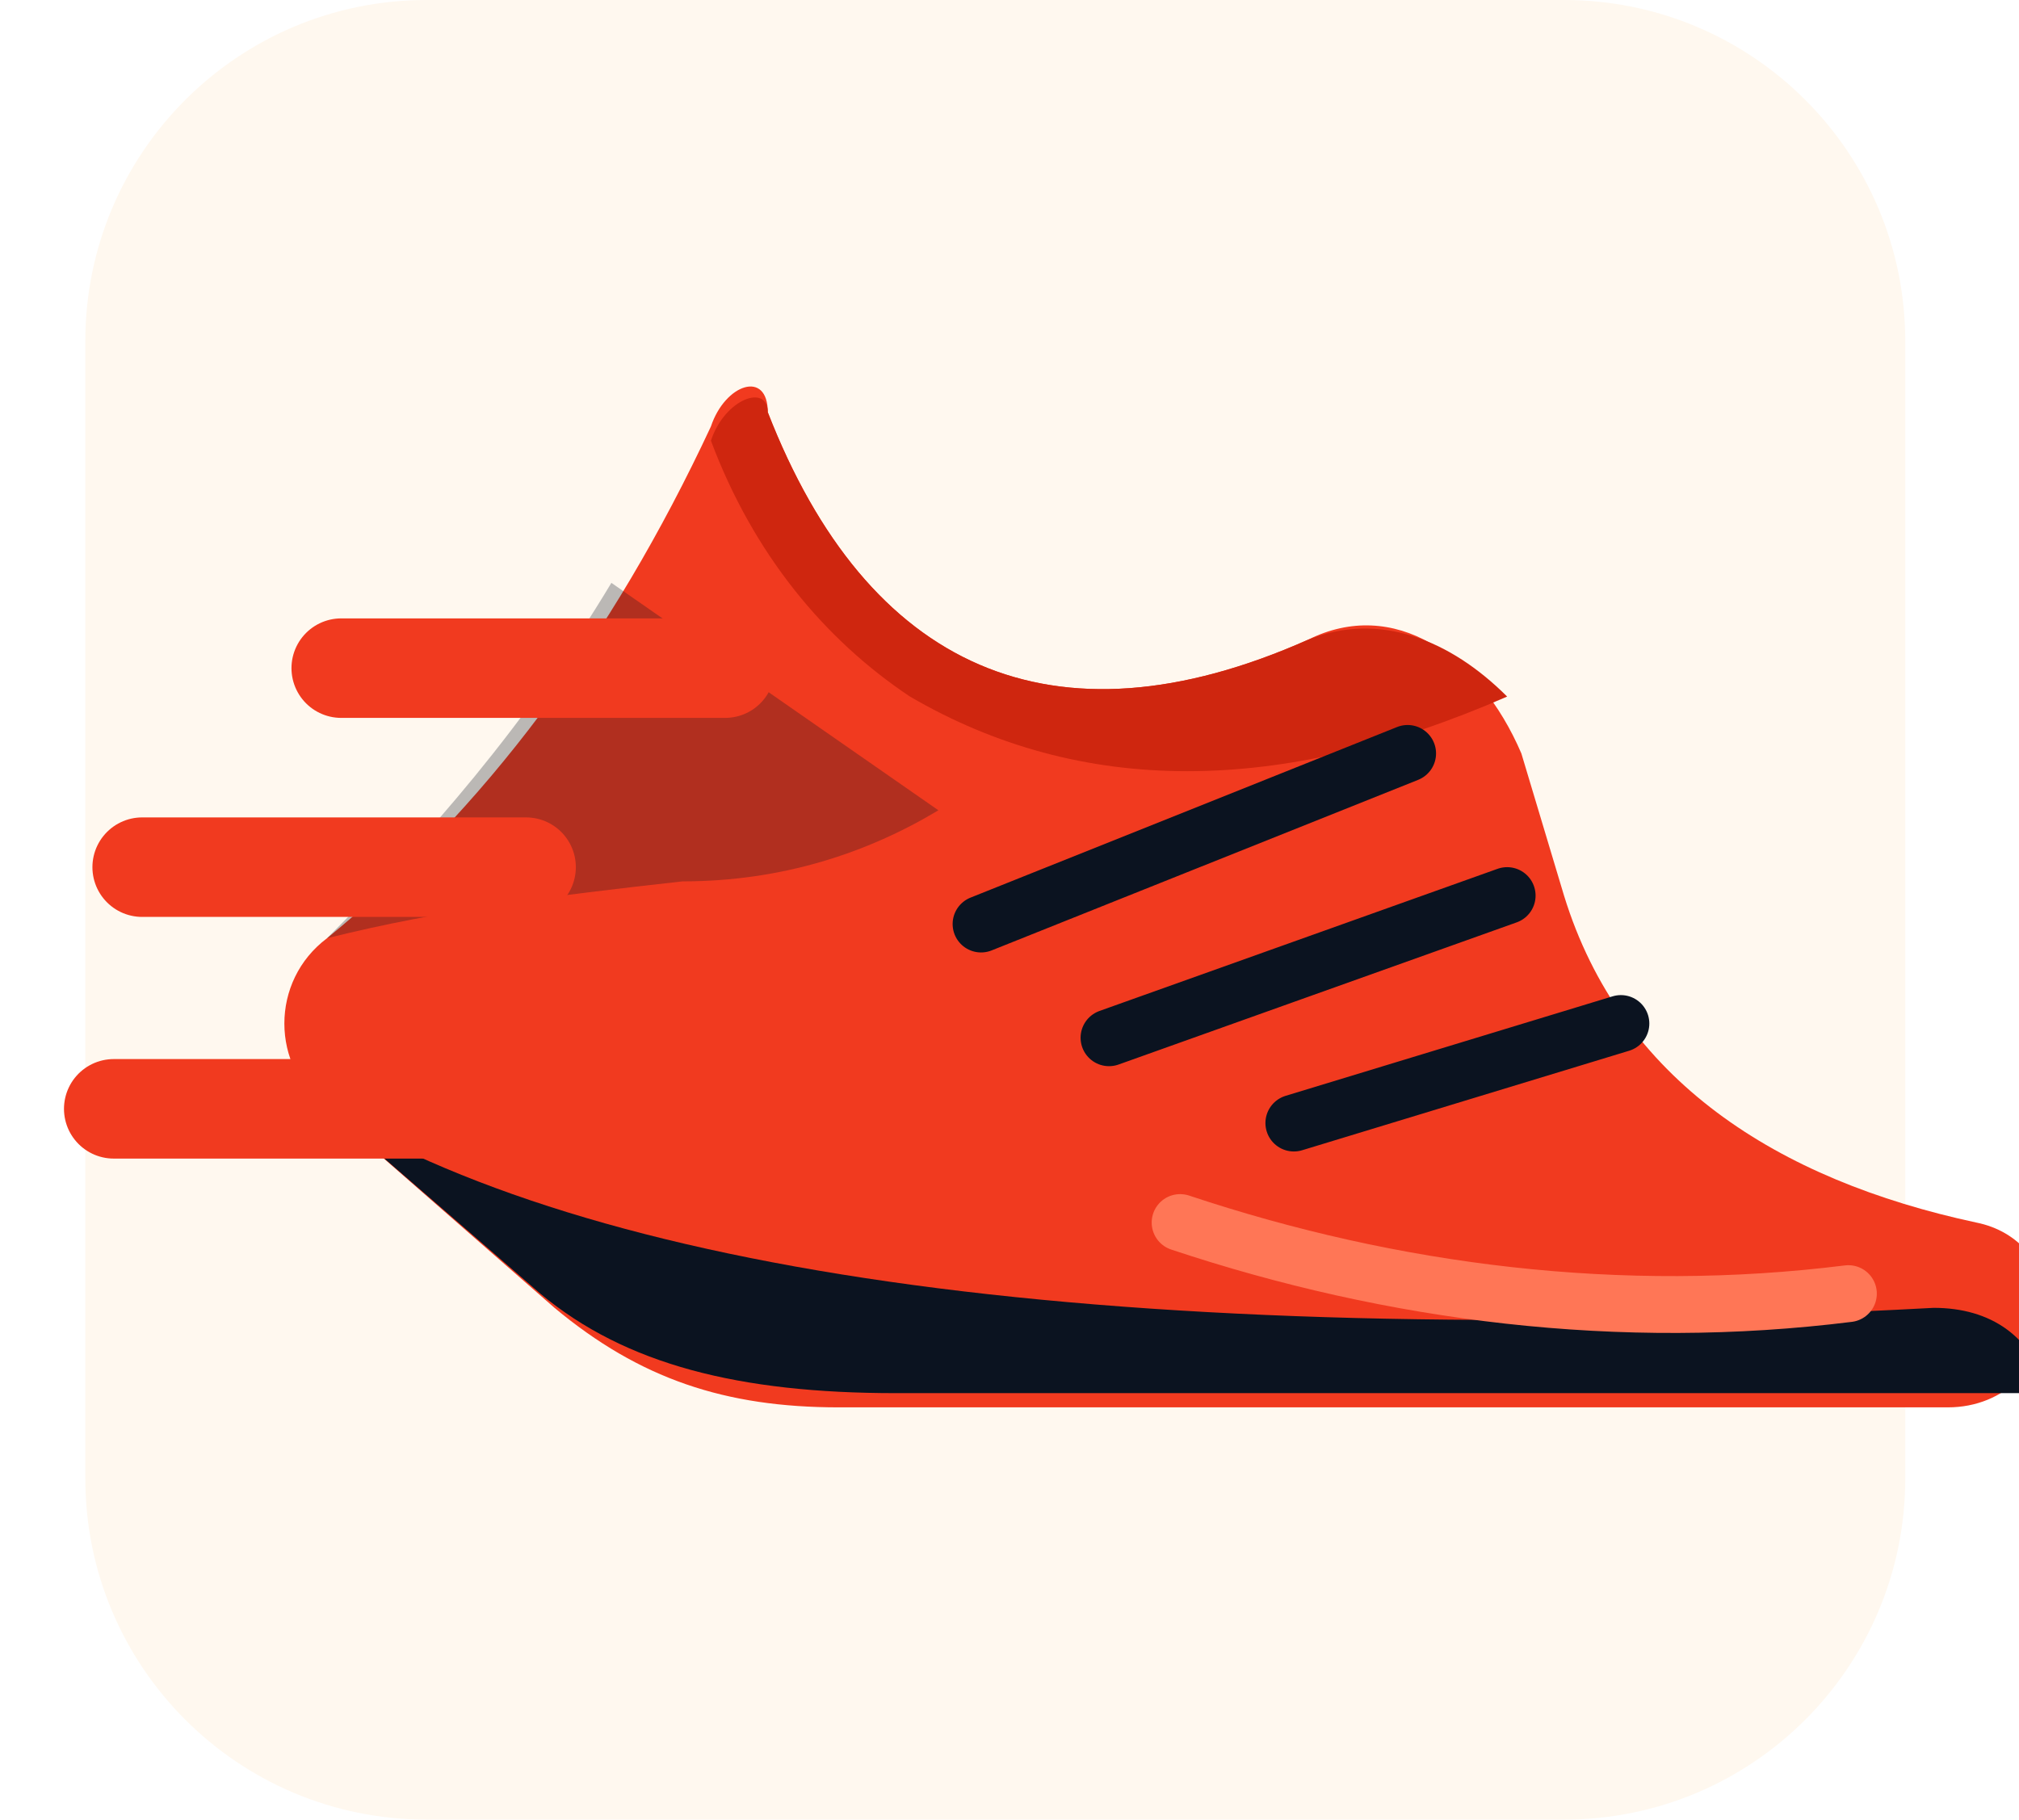
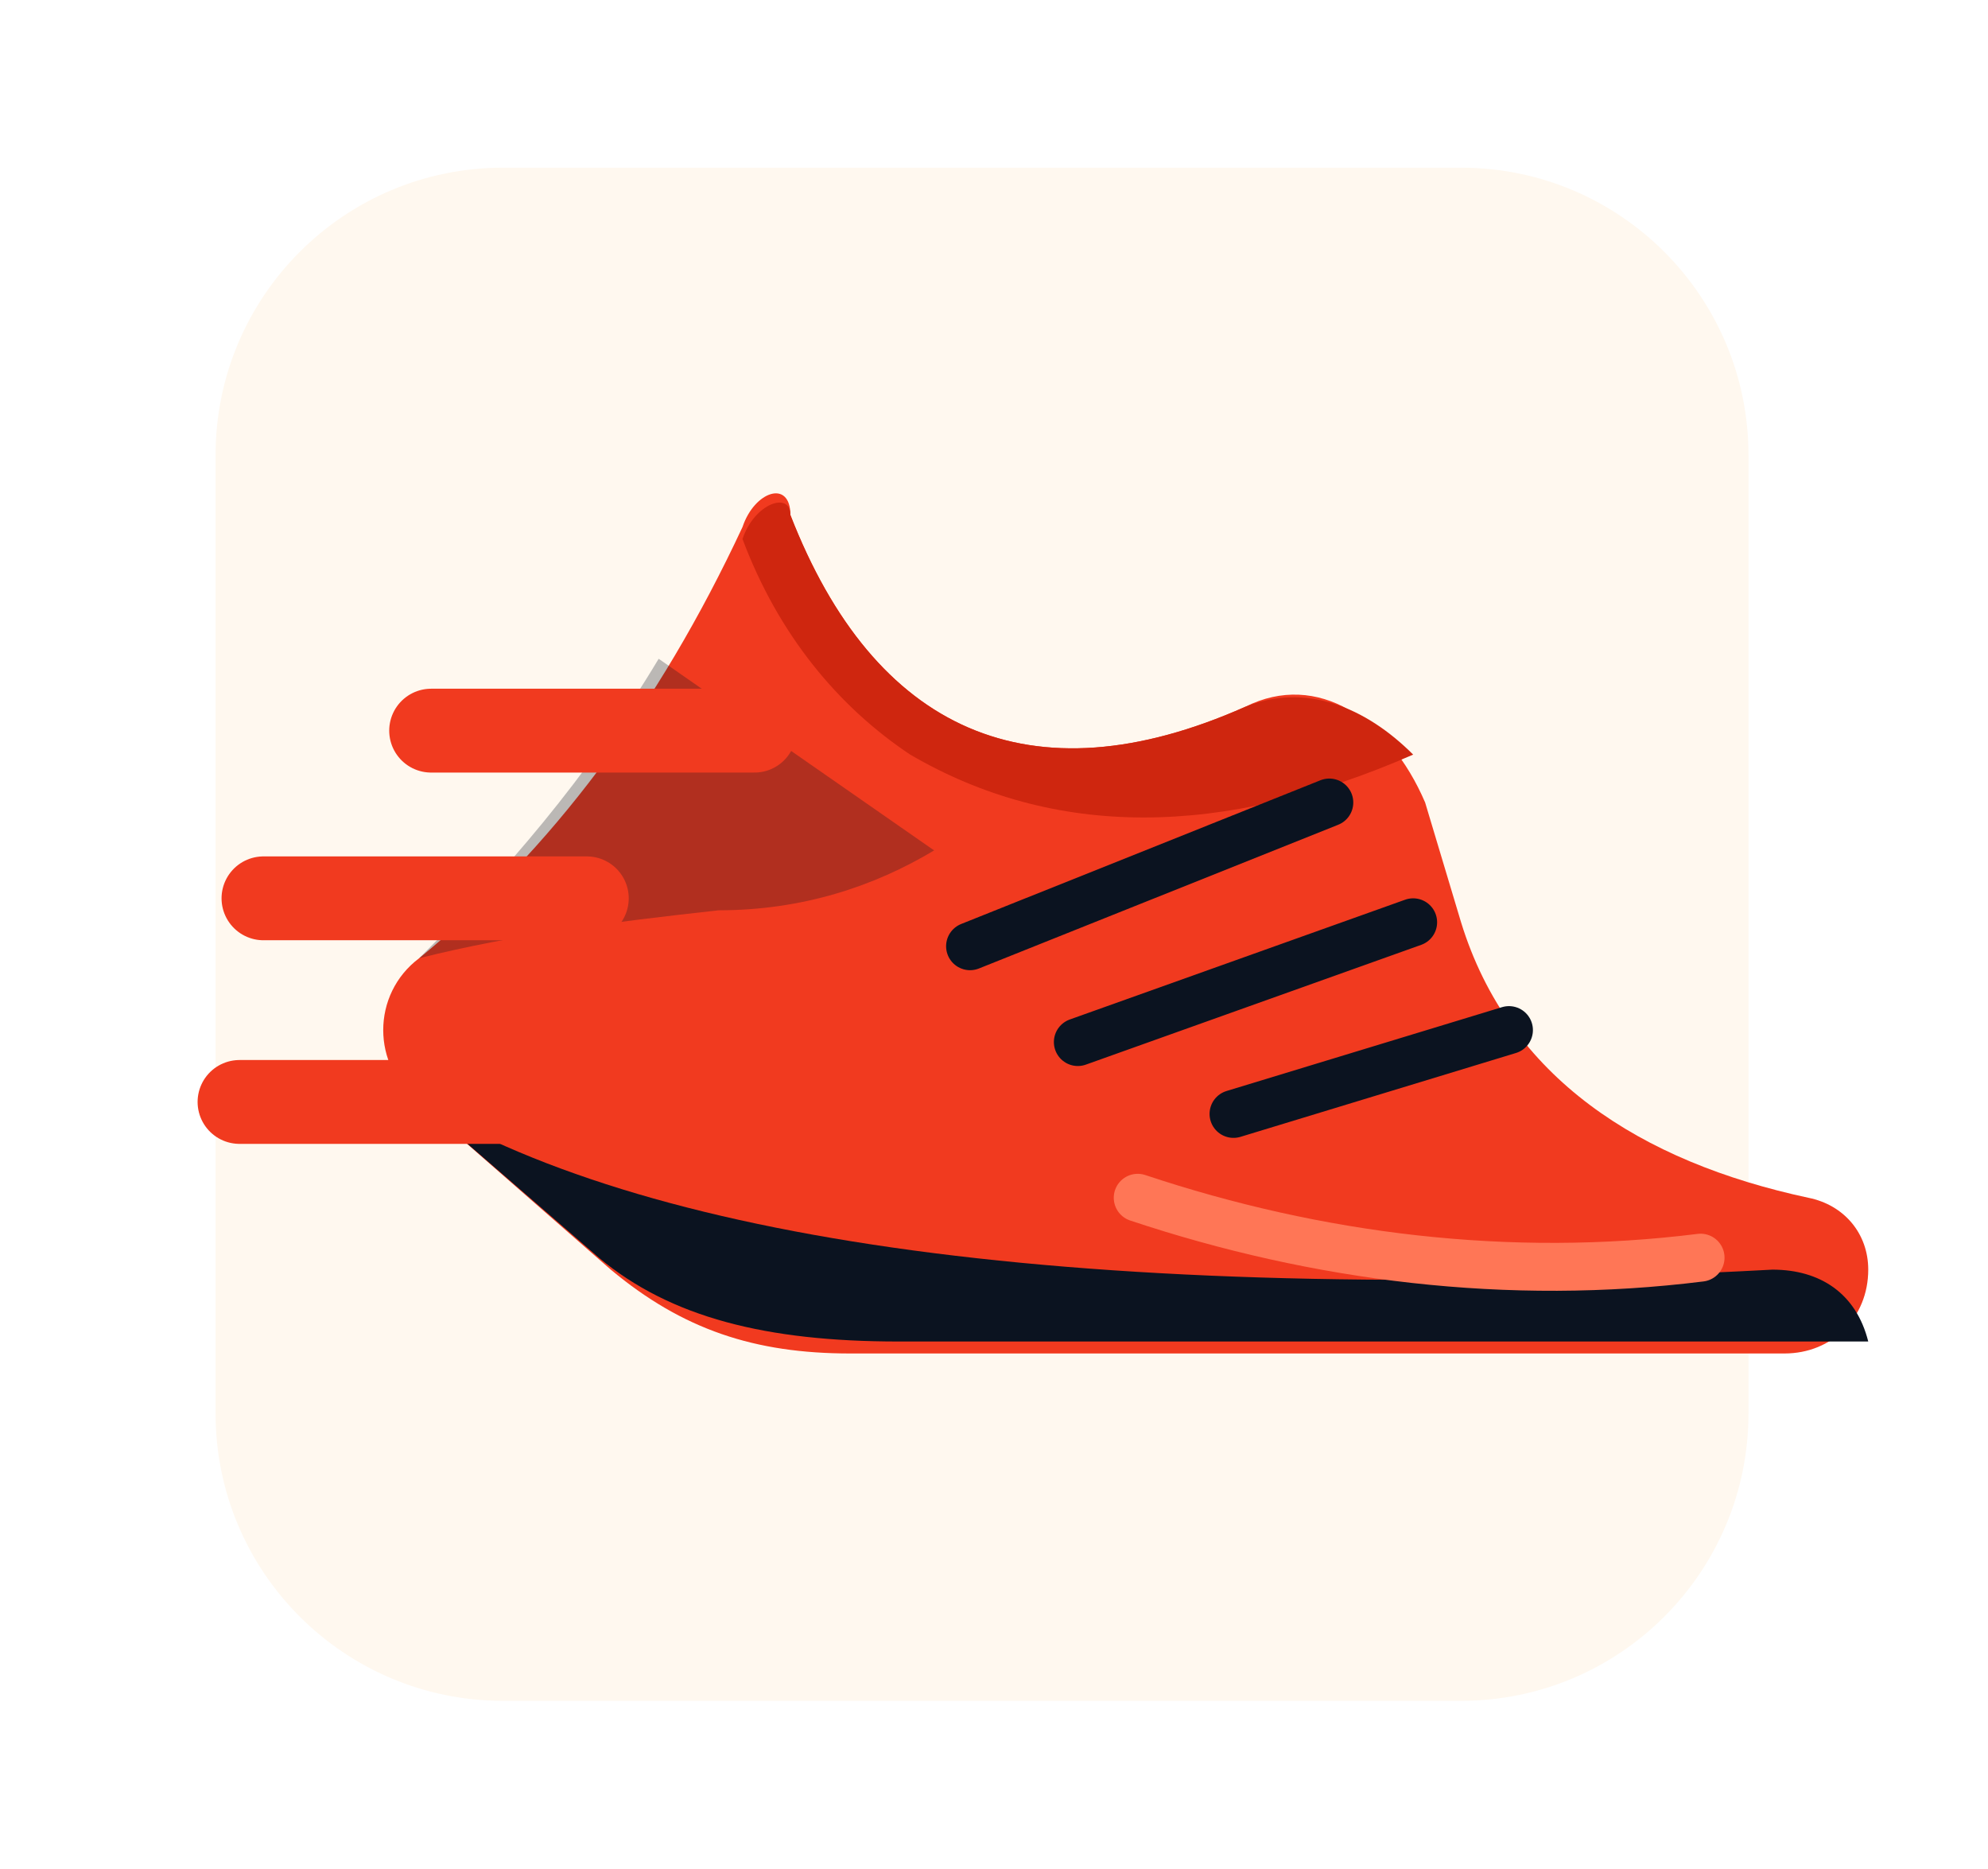
- <svg xmlns="http://www.w3.org/2000/svg" viewBox="-6 0 142 128">
+ <svg xmlns="http://www.w3.org/2000/svg" viewBox="-18 -14 166 156">
  <rect width="128" height="128" rx="24" fill="#fff8ef" />
  <path fill="#f13a1f" d="M48 29c7 18 20 24 38 16 6-3 12 1 15 8l3 10c4 13 15 20 29 23 3 .6 5 3 5 6 0 4-3 7-7 7H53c-8 0-14-2-20-7L17 78c-4-3-4-9 0-12 11-9 20-21 27-36 1-3 4-4 4-1Z" />
  <path fill="#cf260f" d="M48 29c7 18 20 24 38 16 5-2 10 0 14 4-16 7-30 7-42 0-6-4-11-10-14-18 1-3 4-4 4-2Z" />
  <path fill="#0b1320" d="M17 78c20 12 57 17 113 14 4 0 7 2 8 6H57c-11 0-19-2-25-7L17 78Z" />
  <path fill="#0b1320" d="M42 62c-9 1-17 2-25 4 7-7 14-15 20-25l23 16c-5 3-11 5-18 5Z" opacity=".28" />
  <path fill="none" stroke="#0b1320" stroke-linecap="round" stroke-width="4" d="m63 65 30-12m-21 20 28-10m-15 16 23-7" />
  <path fill="none" stroke="#f13a1f" stroke-linecap="round" stroke-width="7" d="M4 61h27M2 78h23M18 47h27" />
  <path fill="none" stroke="#ff7656" stroke-linecap="round" stroke-width="4" d="M77 86c15 5 31 7 47 5" />
</svg>
